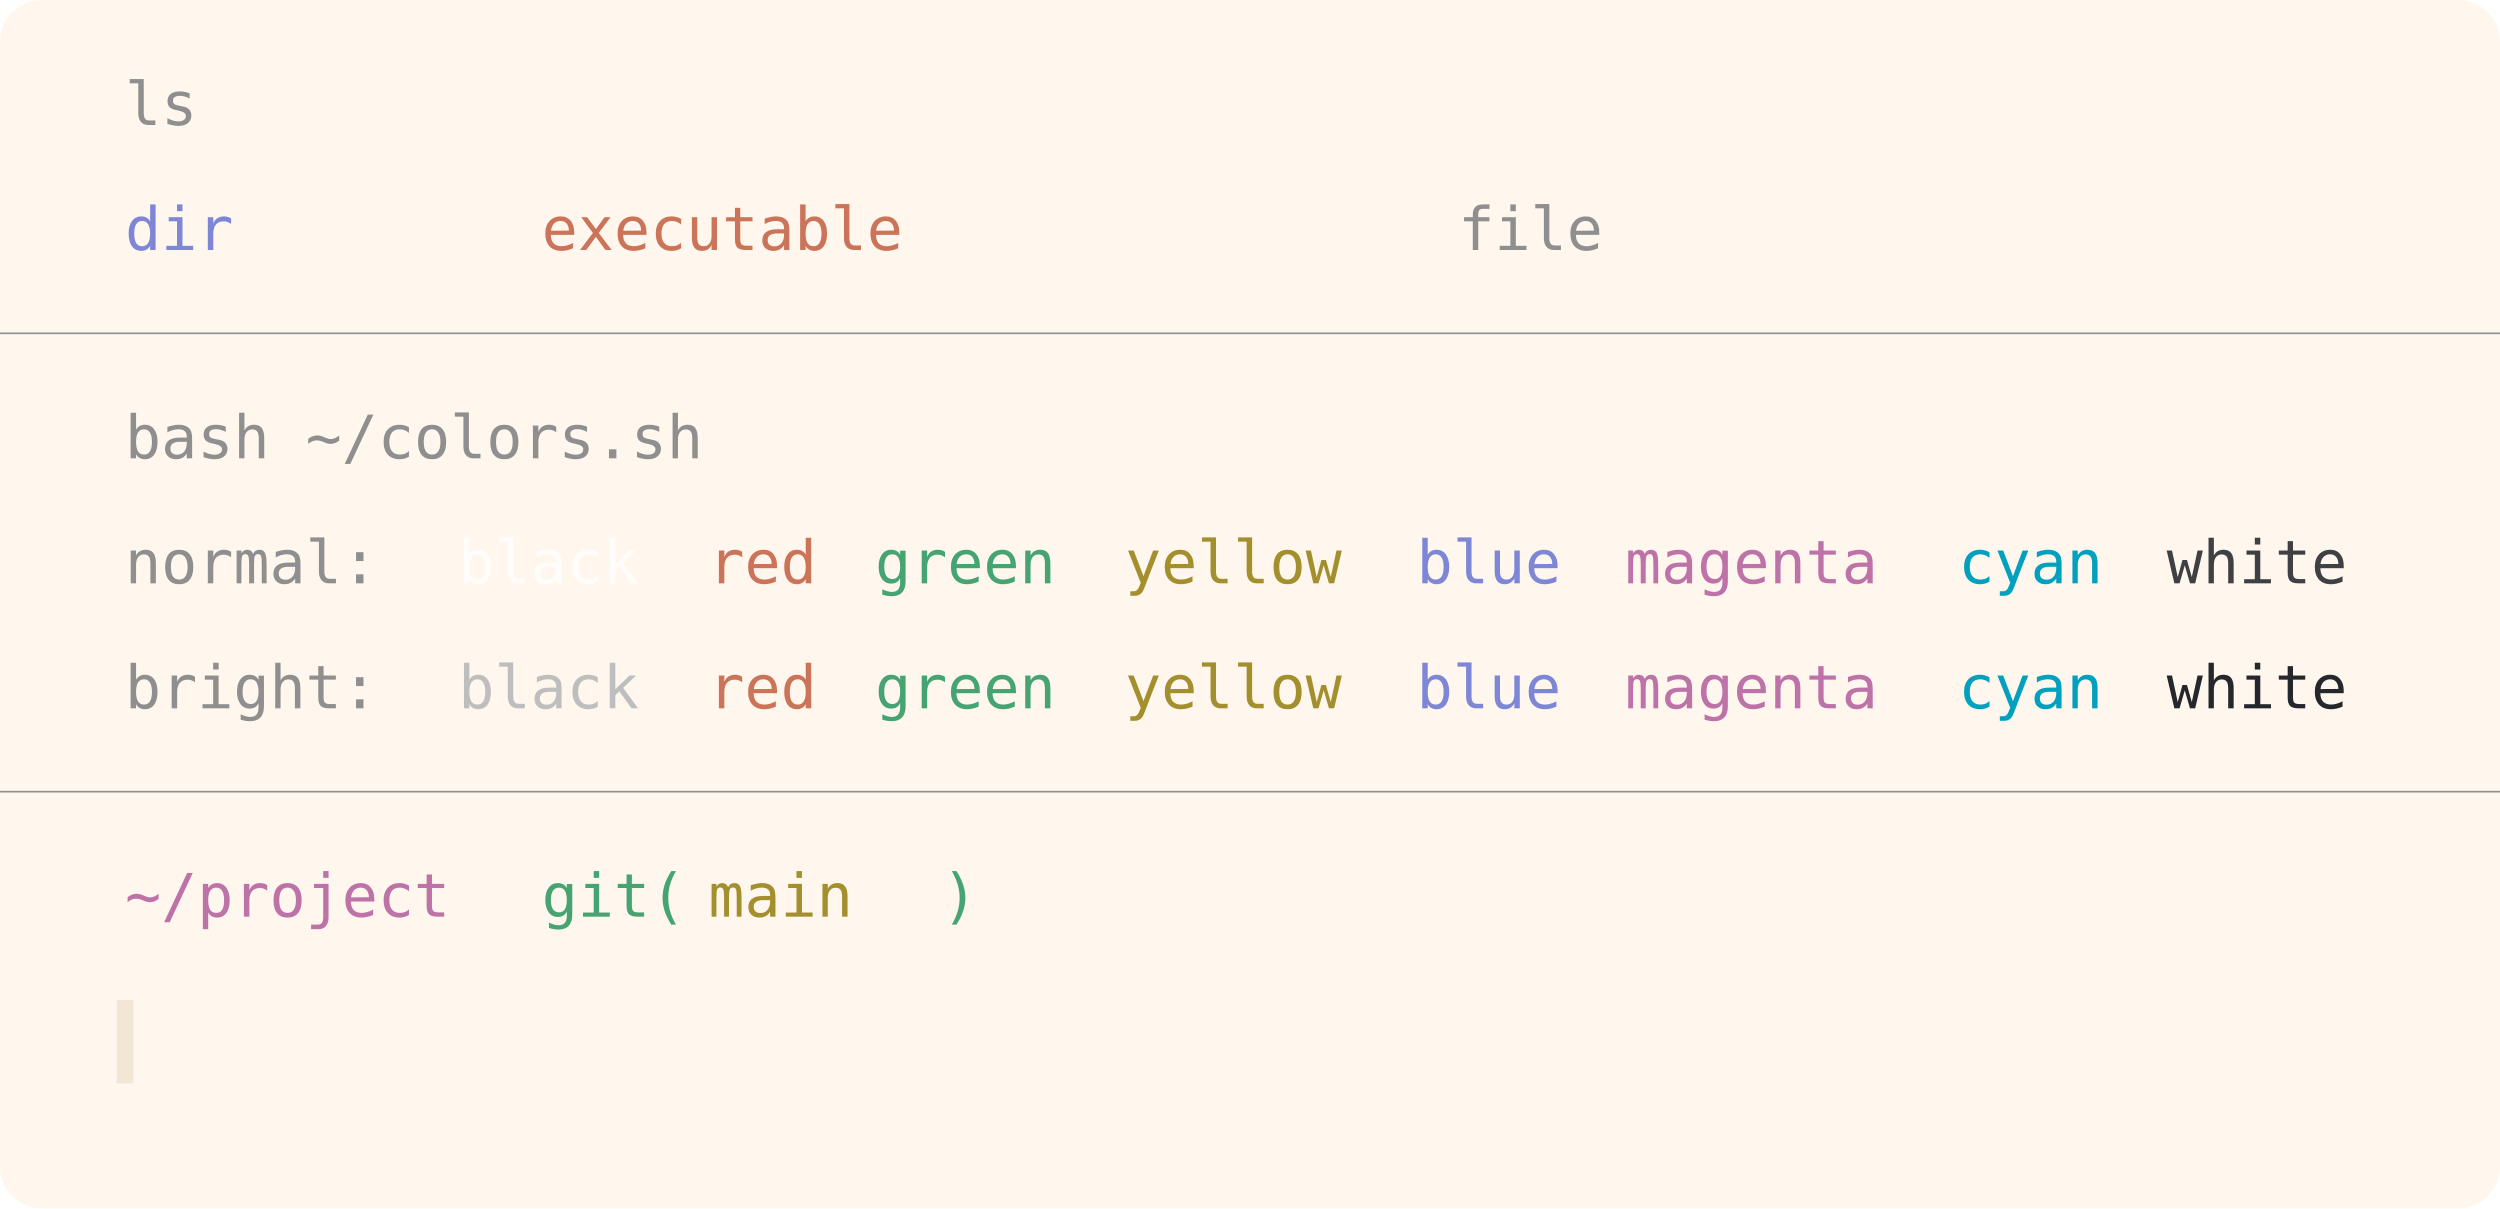
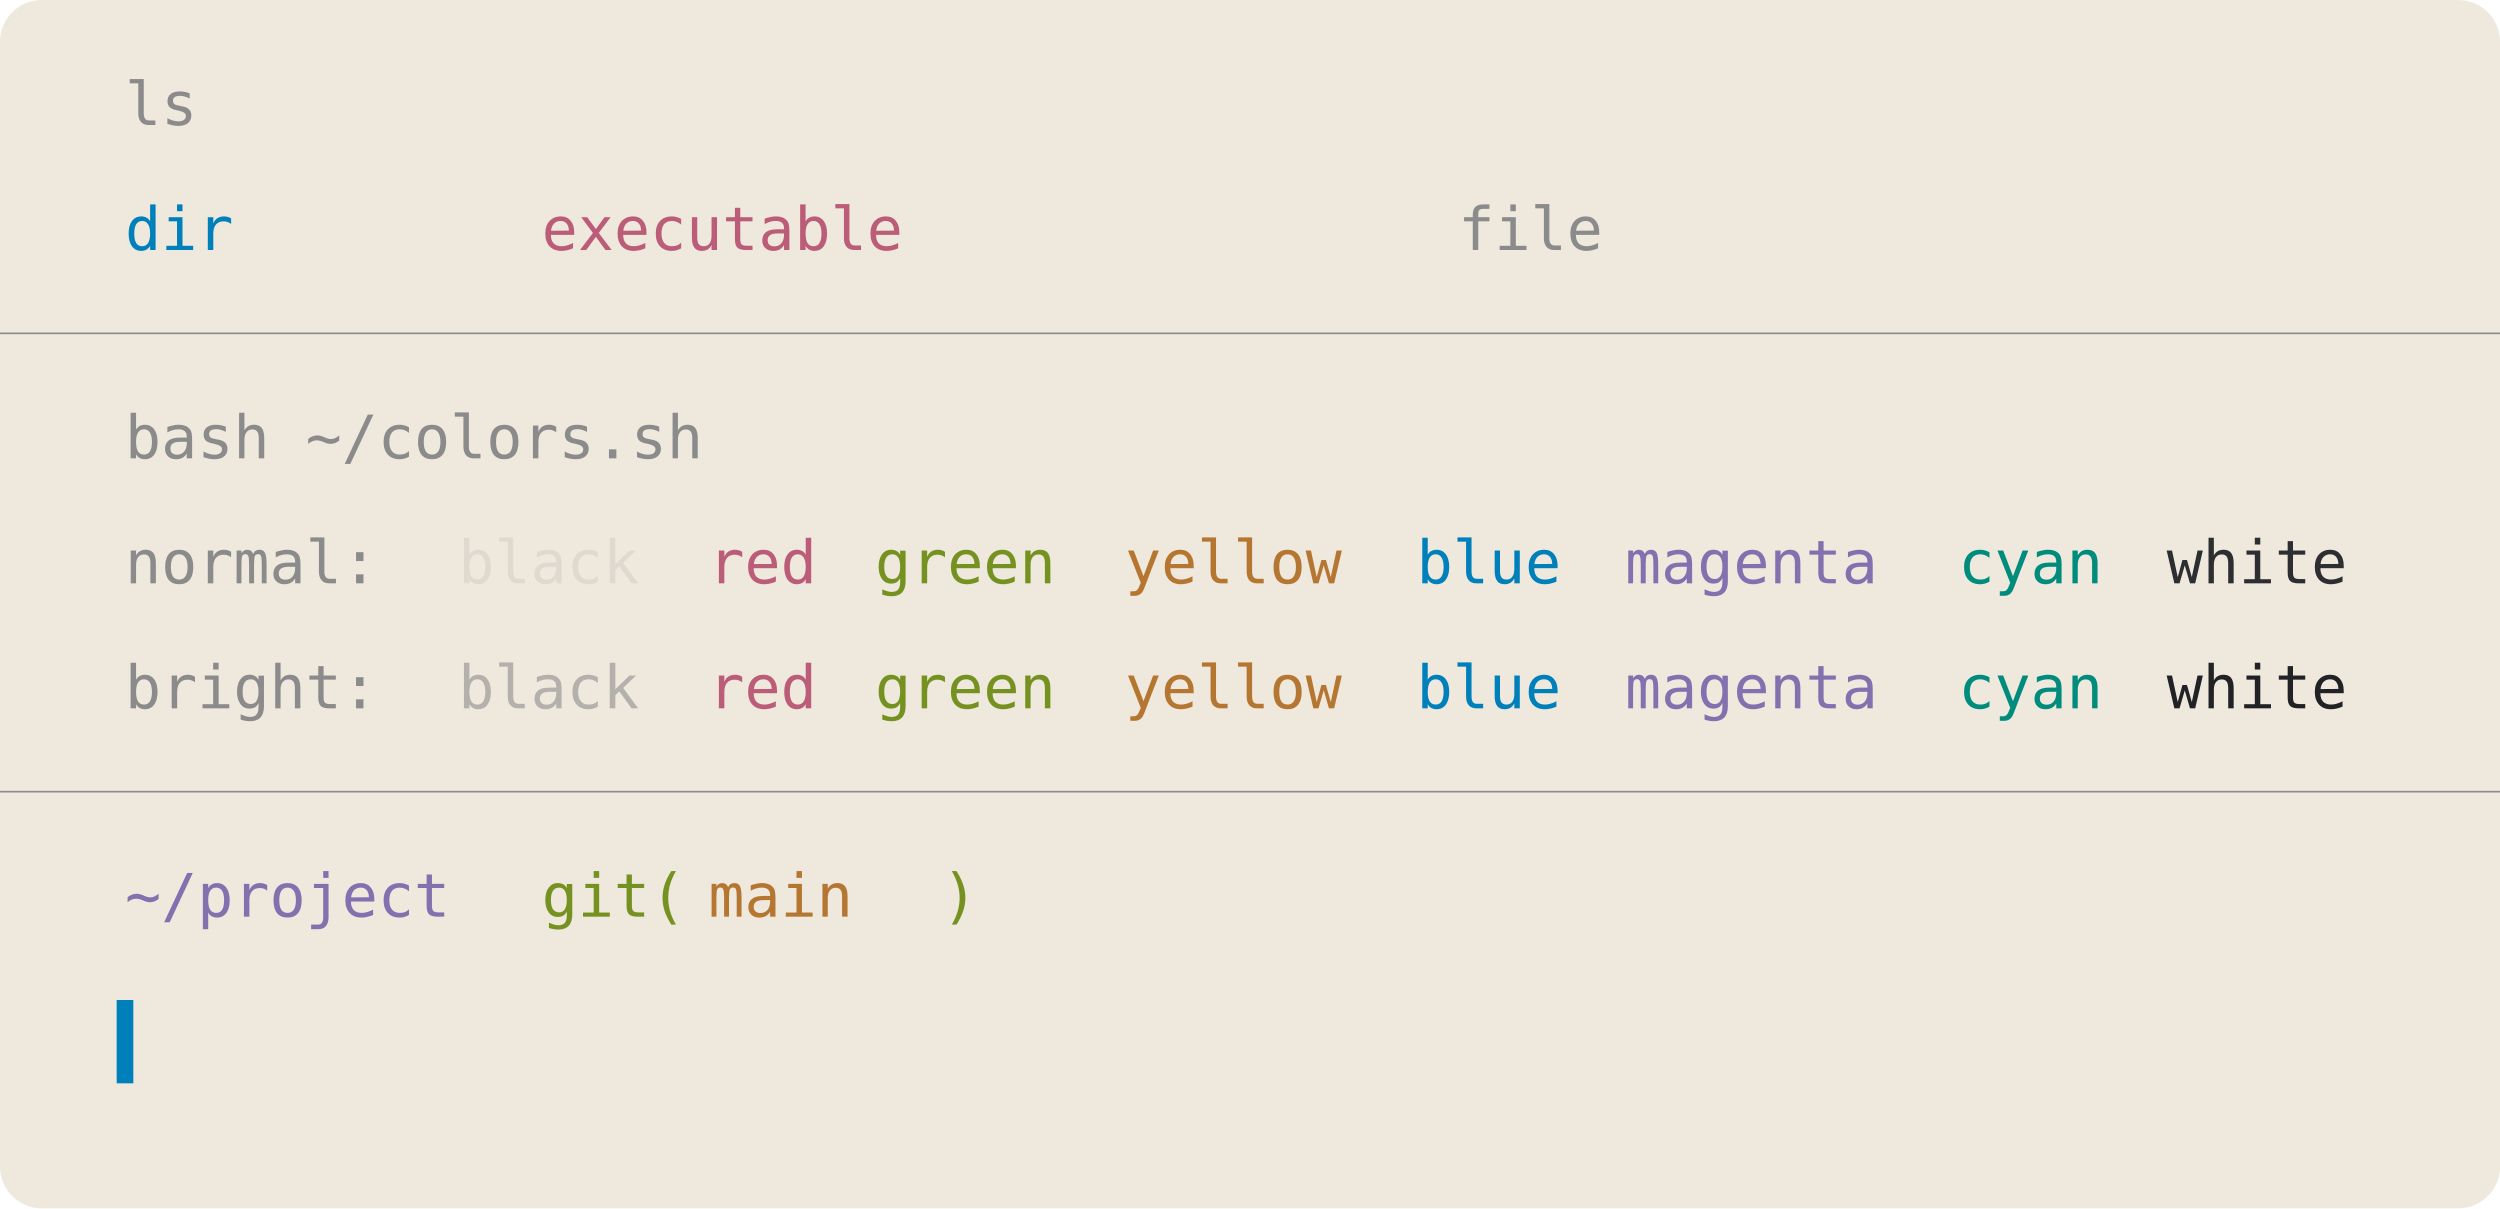
<svg xmlns="http://www.w3.org/2000/svg" viewBox="0 0 300 145">
-   <rect width="300" height="145" fill="#fff7ed" class="Dynamic" rx="5" />
-   <text x="15" y="15" fill="#8F8F8F" class="Dynamic" font-family="monospace" font-size=".6em">ls</text>
-   <text x="15" y="30" fill="#7E87D6" class="Dynamic" font-family="monospace" font-size=".6em">
+   <rect width="300" height="145" fill="#efe8dd" class="Dynamic" rx="5" />
+   <text x="15" y="15" fill="#8b8b8b" class="Dynamic" font-family="monospace" font-size=".6em">ls</text>
+   <text x="15" y="30" fill="#0080bb" class="Dynamic" font-family="monospace" font-size=".6em">
dir
</text>
-   <text x="65" y="30" fill="#CB7459" class="Dynamic" font-family="monospace" font-size=".6em">
+   <text x="65" y="30" fill="#bb5c78" class="Dynamic" font-family="monospace" font-size=".6em">
executable
</text>
-   <text x="175" y="30" fill="#8F8F8F" class="Dynamic" font-family="monospace" font-size=".6em">
+   <text x="175" y="30" fill="#8b8b8b" class="Dynamic" font-family="monospace" font-size=".6em">
file
</text>
-   <path stroke="#8F8F8F" d="M0 40h300" class="Dynamic" style="stroke-width:.2" />
-   <text x="15" y="55" fill="#8F8F8F" class="Dynamic" font-family="monospace" font-size=".6em">bash ~/colors.sh</text>
-   <text x="15" y="70" fill="#8F8F8F" class="Dynamic" font-family="monospace" font-size=".6em">
+   <path stroke="#8b8b8b" d="M0 40h300" class="Dynamic" style="stroke-width:.2" />
+   <text x="15" y="55" fill="#8b8b8b" class="Dynamic" font-family="monospace" font-size=".6em">bash ~/colors.sh</text>
+   <text x="15" y="70" fill="#8b8b8b" class="Dynamic" font-family="monospace" font-size=".6em">
normal:
</text>
-   <text x="55" y="70" fill="#fffdfb" class="Dynamic" font-family="monospace" font-size=".6em">
+   <text x="55" y="70" fill="#dfd9d0" class="Dynamic" font-family="monospace" font-size=".6em">
black
</text>
-   <text x="85" y="70" fill="#CB7459" class="Dynamic" font-family="monospace" font-size=".6em">
+   <text x="85" y="70" fill="#bb5c78" class="Dynamic" font-family="monospace" font-size=".6em">
red
</text>
-   <text x="105" y="70" fill="#46A473" class="Dynamic" font-family="monospace" font-size=".6em">
+   <text x="105" y="70" fill="#759221" class="Dynamic" font-family="monospace" font-size=".6em">
green
</text>
-   <text x="135" y="70" fill="#A38F2D" class="Dynamic" font-family="monospace" font-size=".6em">
+   <text x="135" y="70" fill="#b57632" class="Dynamic" font-family="monospace" font-size=".6em">
yellow
</text>
-   <text x="170" y="70" fill="#7E87D6" class="Dynamic" font-family="monospace" font-size=".6em">
+   <text x="170" y="70" fill="#0080bb" class="Dynamic" font-family="monospace" font-size=".6em">
blue
</text>
-   <text x="195" y="70" fill="#BD72A8" class="Dynamic" font-family="monospace" font-size=".6em">
+   <text x="195" y="70" fill="#8470af" class="Dynamic" font-family="monospace" font-size=".6em">
magenta
</text>
-   <text x="235" y="70" fill="#00A0BE" class="Dynamic" font-family="monospace" font-size=".6em">
+   <text x="235" y="70" fill="#008c7d" class="Dynamic" font-family="monospace" font-size=".6em">
cyan
</text>
-   <text x="260" y="70" fill="#3e4044" class="Dynamic" font-family="monospace" font-size=".6em">
+   <text x="260" y="70" fill="#2c2e31" class="Dynamic" font-family="monospace" font-size=".6em">
white
</text>
-   <text x="15" y="85" fill="#8F8F8F" class="Dynamic" font-family="monospace" font-size=".6em">
+   <text x="15" y="85" fill="#8b8b8b" class="Dynamic" font-family="monospace" font-size=".6em">
bright:
</text>
-   <text x="55" y="85" fill="#bebebe" class="Dynamic" font-family="monospace" font-size=".6em">
+   <text x="55" y="85" fill="#b4b1ad" class="Dynamic" font-family="monospace" font-size=".6em">
black
</text>
-   <text x="85" y="85" fill="#CB7459" class="Dynamic" font-family="monospace" font-size=".6em">
+   <text x="85" y="85" fill="#bb5c78" class="Dynamic" font-family="monospace" font-size=".6em">
red
</text>
-   <text x="105" y="85" fill="#46A473" class="Dynamic" font-family="monospace" font-size=".6em">
+   <text x="105" y="85" fill="#759221" class="Dynamic" font-family="monospace" font-size=".6em">
green
</text>
-   <text x="135" y="85" fill="#A38F2D" class="Dynamic" font-family="monospace" font-size=".6em">
+   <text x="135" y="85" fill="#b57632" class="Dynamic" font-family="monospace" font-size=".6em">
yellow
</text>
-   <text x="170" y="85" fill="#7e87d6" class="Dynamic" font-family="monospace" font-size=".6em">
+   <text x="170" y="85" fill="#0080bb" class="Dynamic" font-family="monospace" font-size=".6em">
blue
</text>
-   <text x="195" y="85" fill="#BD72A8" class="Dynamic" font-family="monospace" font-size=".6em">
+   <text x="195" y="85" fill="#8470af" class="Dynamic" font-family="monospace" font-size=".6em">
magenta
</text>
-   <text x="235" y="85" fill="#00A0BE" class="Dynamic" font-family="monospace" font-size=".6em">
+   <text x="235" y="85" fill="#008c7d" class="Dynamic" font-family="monospace" font-size=".6em">
cyan
</text>
-   <text x="260" y="85" fill="#24272b" class="Dynamic" font-family="monospace" font-size=".6em">
+   <text x="260" y="85" fill="#202225" class="Dynamic" font-family="monospace" font-size=".6em">
white
</text>
-   <path stroke="#8F8F8F" d="M0 95h300" class="Dynamic" style="stroke-width:.2" />
-   <text x="15" y="110" fill="#BD72A8" class="Dynamic" font-family="monospace" font-size=".6em">
+   <path stroke="#8b8b8b" d="M0 95h300" class="Dynamic" style="stroke-width:.2" />
+   <text x="15" y="110" fill="#8470af" class="Dynamic" font-family="monospace" font-size=".6em">
~/project
</text>
-   <text x="65" y="110" fill="#46A473" class="Dynamic" font-family="monospace" font-size=".6em">
+   <text x="65" y="110" fill="#759221" class="Dynamic" font-family="monospace" font-size=".6em">
git(
    </text>
-   <text x="85" y="110" fill="#A38F2D" class="Dynamic" font-family="monospace" font-size=".6em">
+   <text x="85" y="110" fill="#b57632" class="Dynamic" font-family="monospace" font-size=".6em">
      main
    </text>
-   <text x="113" y="110" fill="#46A473" class="Dynamic" font-family="monospace" font-size=".6em">
+   <text x="113" y="110" fill="#759221" class="Dynamic" font-family="monospace" font-size=".6em">
      )
</text>
-   <path stroke="#F2E6D4" d="M15 120v10" class="Dynamic" style="stroke-width:2" />
+   <path stroke="#0080bb" d="M15 120v10" class="Dynamic" style="stroke-width:2" />
</svg>
